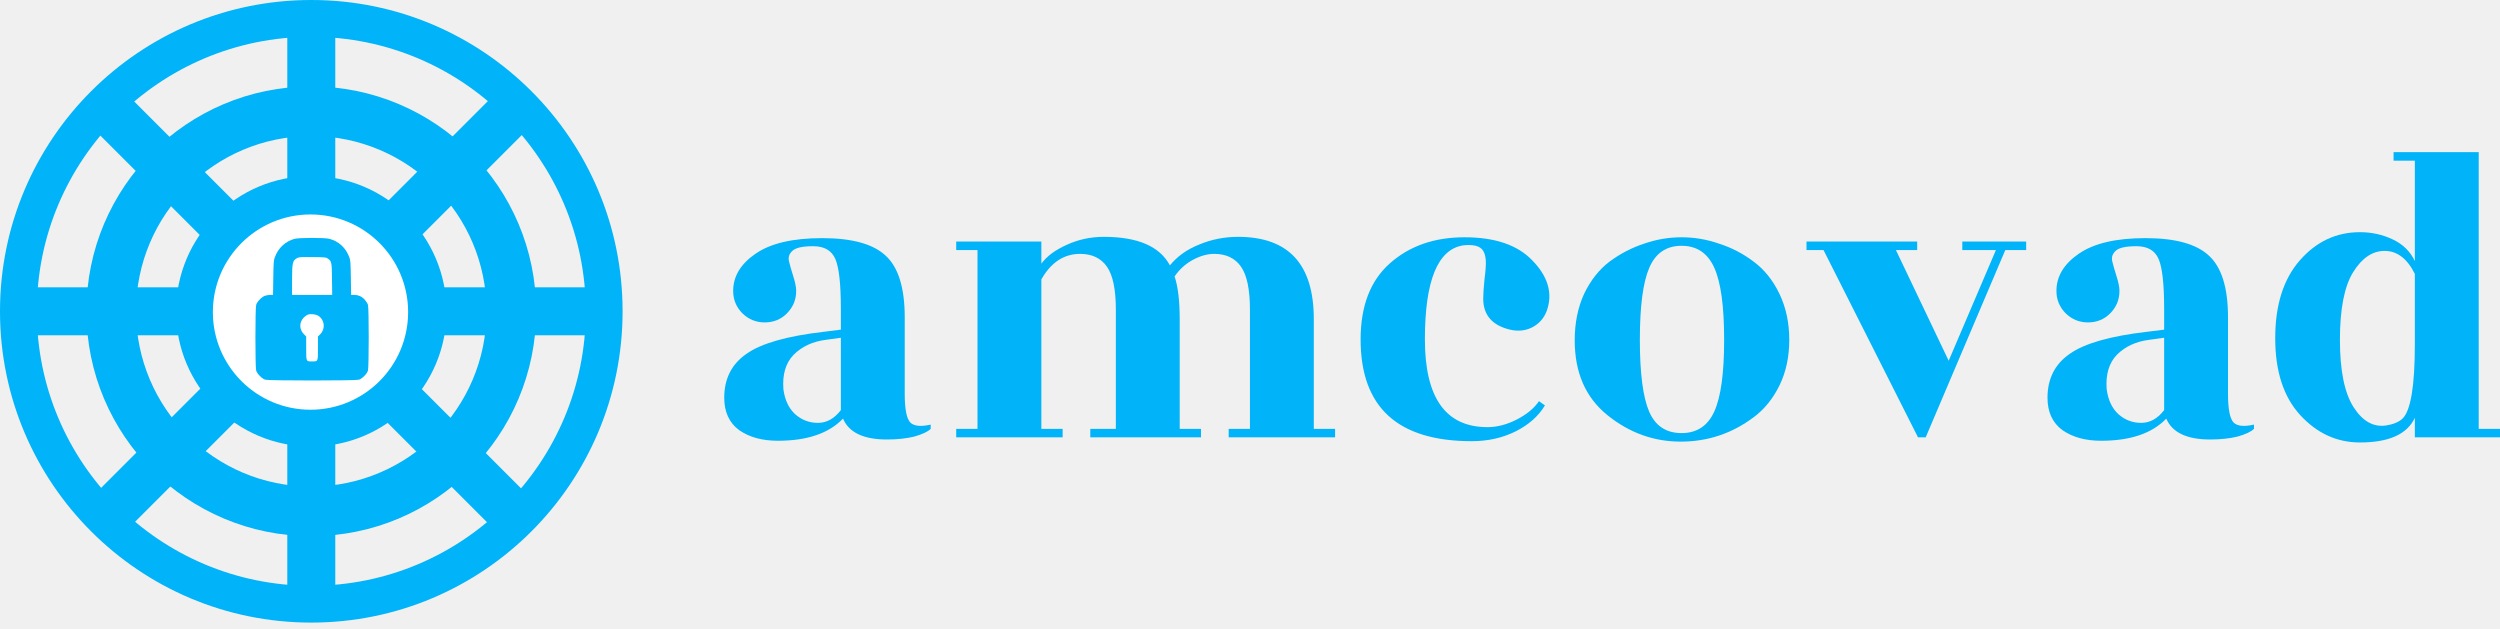
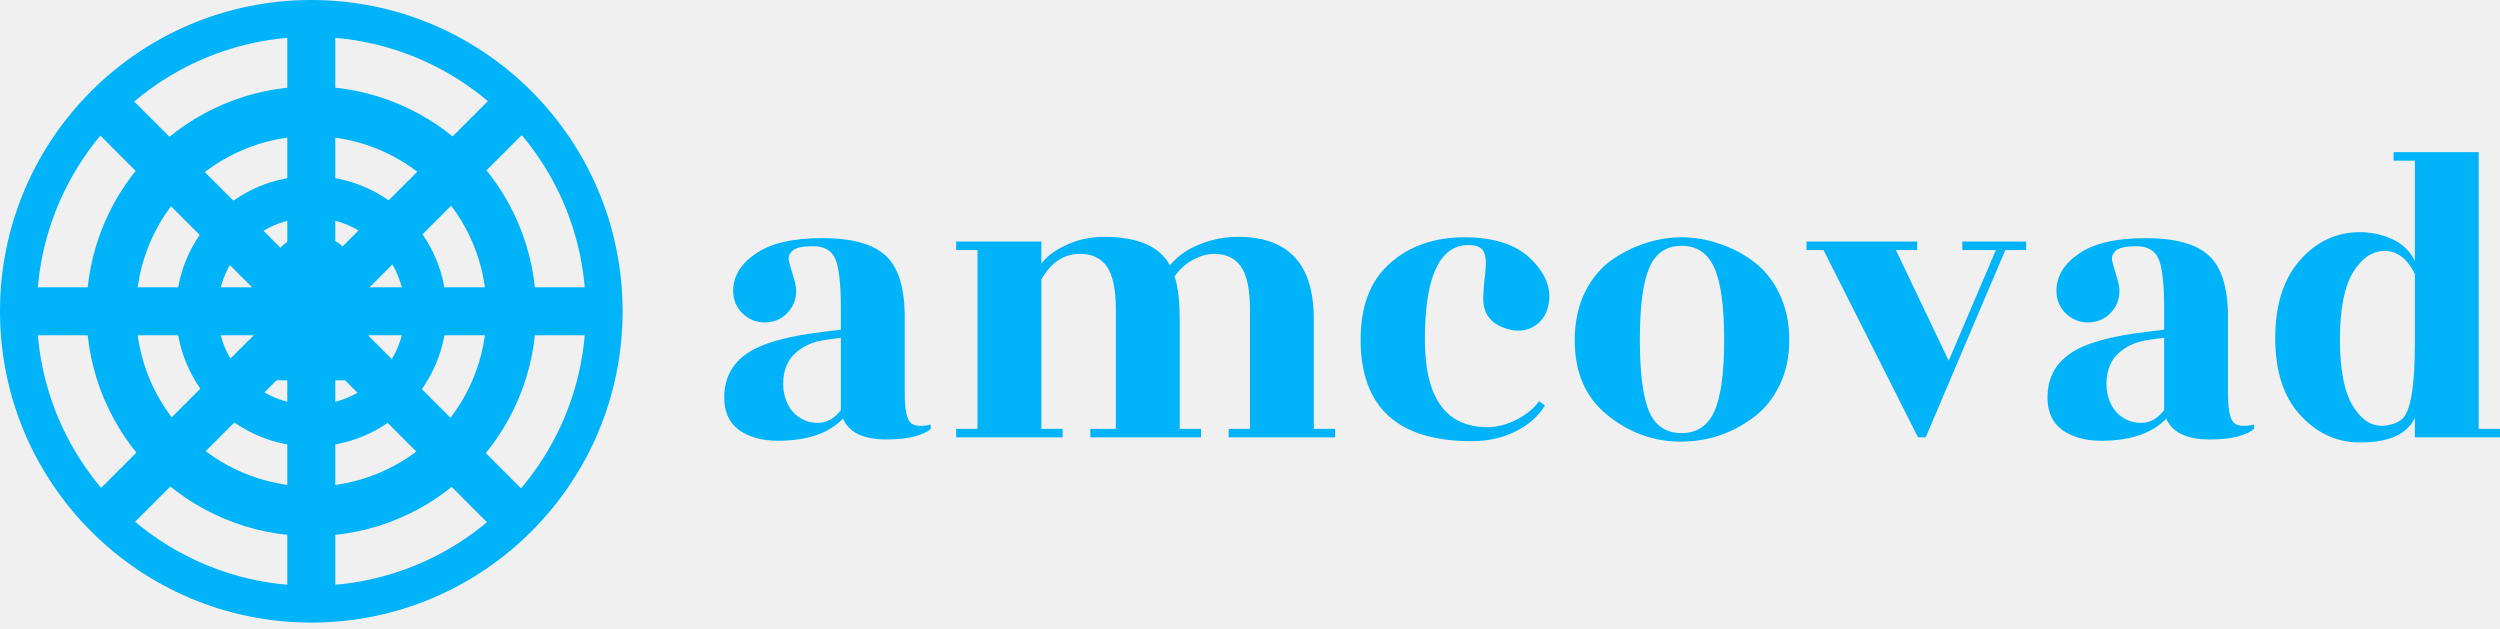
<svg xmlns="http://www.w3.org/2000/svg" width="167" height="42" viewBox="0 0 167 42" fill="none">
  <path d="M62.171 28.647C61.981 28.836 61.621 29.007 61.09 29.159C60.559 29.291 59.943 29.358 59.242 29.358C57.687 29.358 56.711 28.893 56.313 27.964C55.365 28.95 53.914 29.443 51.962 29.443C50.919 29.443 50.056 29.206 49.374 28.732C48.71 28.239 48.379 27.519 48.379 26.571C48.379 25.3 48.872 24.324 49.857 23.642C50.843 22.94 52.568 22.447 55.033 22.163L56.17 22.021V20.627C56.17 18.978 56.047 17.869 55.801 17.3C55.554 16.731 55.061 16.447 54.322 16.447C53.602 16.447 53.137 16.551 52.929 16.76C52.72 16.95 52.644 17.177 52.701 17.442C52.758 17.689 52.853 18.021 52.986 18.438C53.118 18.855 53.185 19.186 53.185 19.433C53.185 20.021 52.976 20.523 52.559 20.94C52.161 21.338 51.668 21.537 51.08 21.537C50.511 21.537 50.019 21.338 49.602 20.94C49.184 20.523 48.976 20.021 48.976 19.433C48.976 18.466 49.469 17.641 50.455 16.959C51.459 16.258 52.948 15.907 54.919 15.907C56.91 15.907 58.322 16.295 59.156 17.073C60.01 17.85 60.436 19.224 60.436 21.196V26.315C60.436 27.32 60.559 27.955 60.806 28.22C61.052 28.467 61.507 28.514 62.171 28.362V28.647ZM52.331 26.002C52.426 26.722 52.692 27.282 53.128 27.68C53.564 28.059 54.066 28.248 54.635 28.248C55.223 28.248 55.734 27.964 56.17 27.395V22.561L55.147 22.703C54.275 22.817 53.564 23.149 53.014 23.699C52.483 24.248 52.256 25.016 52.331 26.002Z" fill="#01B3F8" />
  <path d="M87.762 28.647H89.184V29.215H82.075V28.647H83.496V20.684C83.496 19.338 83.297 18.381 82.899 17.812C82.501 17.243 81.904 16.959 81.108 16.959C80.653 16.959 80.179 17.092 79.686 17.357C79.193 17.622 78.785 17.992 78.463 18.466C78.691 19.149 78.804 20.096 78.804 21.31V28.647H80.226V29.215H72.832V28.647H74.539V20.684C74.539 19.338 74.34 18.381 73.942 17.812C73.543 17.243 72.946 16.959 72.15 16.959C71.069 16.959 70.207 17.528 69.562 18.665V28.647H70.984V29.215H63.875V28.647H65.297V16.703H63.875V16.134H69.562V17.613C69.922 17.12 70.482 16.703 71.24 16.362C72.017 16.002 72.852 15.821 73.743 15.821C75.999 15.821 77.468 16.456 78.15 17.727C78.643 17.12 79.297 16.656 80.112 16.333C80.928 15.992 81.79 15.821 82.7 15.821C86.075 15.821 87.762 17.651 87.762 21.31V28.647Z" fill="#01B3F8" />
  <path d="M90.889 22.675C90.889 20.438 91.543 18.741 92.851 17.585C94.159 16.428 95.818 15.85 97.828 15.85C99.856 15.85 101.364 16.362 102.349 17.386C103.335 18.39 103.686 19.433 103.402 20.514C103.25 21.101 102.928 21.537 102.435 21.822C101.961 22.087 101.439 22.154 100.871 22.021C99.676 21.736 99.079 21.044 99.079 19.945C99.079 19.66 99.108 19.234 99.164 18.665C99.24 18.078 99.269 17.651 99.25 17.386C99.231 17.12 99.174 16.912 99.079 16.76C98.889 16.438 98.444 16.314 97.743 16.39C96.036 16.656 95.183 18.75 95.183 22.675C95.183 26.58 96.577 28.533 99.363 28.533C100.008 28.533 100.662 28.362 101.326 28.021C101.989 27.68 102.482 27.272 102.804 26.798L103.202 27.083C102.766 27.803 102.112 28.381 101.24 28.817C100.368 29.253 99.392 29.471 98.311 29.471C93.363 29.471 90.889 27.206 90.889 22.675Z" fill="#01B3F8" />
  <path d="M110.168 27.509C110.585 28.457 111.305 28.931 112.329 28.931C113.353 28.931 114.082 28.448 114.519 27.481C114.955 26.514 115.173 24.921 115.173 22.703C115.173 20.466 114.955 18.864 114.519 17.897C114.082 16.912 113.353 16.419 112.329 16.419C111.305 16.419 110.585 16.912 110.168 17.897C109.751 18.864 109.542 20.466 109.542 22.703C109.542 24.94 109.751 26.542 110.168 27.509ZM112.272 29.5C110.471 29.5 108.841 28.912 107.381 27.737C105.921 26.561 105.191 24.893 105.191 22.732C105.191 21.575 105.4 20.542 105.817 19.632C106.253 18.722 106.821 18.002 107.523 17.471C108.243 16.94 109.011 16.542 109.826 16.276C110.642 15.992 111.476 15.85 112.329 15.85C113.182 15.85 114.016 15.992 114.831 16.276C115.665 16.542 116.433 16.94 117.135 17.471C117.855 18.002 118.433 18.722 118.869 19.632C119.305 20.542 119.523 21.566 119.523 22.703C119.523 23.841 119.305 24.855 118.869 25.746C118.433 26.637 117.855 27.348 117.135 27.879C115.694 28.959 114.073 29.5 112.272 29.5Z" fill="#01B3F8" />
  <path d="M135.348 16.134V16.703H133.954L128.636 29.215H128.124L121.811 16.703H120.674V16.134H128.068V16.703H126.646L130.172 24.097L133.328 16.703H131.082V16.134H135.348Z" fill="#01B3F8" />
  <path d="M150.565 28.647C150.376 28.836 150.015 29.007 149.485 29.159C148.954 29.291 148.338 29.358 147.636 29.358C146.082 29.358 145.105 28.893 144.707 27.964C143.759 28.95 142.309 29.443 140.356 29.443C139.314 29.443 138.451 29.206 137.768 28.732C137.105 28.239 136.773 27.519 136.773 26.571C136.773 25.3 137.266 24.324 138.252 23.642C139.238 22.94 140.963 22.447 143.427 22.163L144.565 22.021V20.627C144.565 18.978 144.442 17.869 144.195 17.3C143.949 16.731 143.456 16.447 142.717 16.447C141.996 16.447 141.532 16.551 141.323 16.76C141.115 16.95 141.039 17.177 141.096 17.442C141.153 17.689 141.247 18.021 141.38 18.438C141.513 18.855 141.579 19.186 141.579 19.433C141.579 20.021 141.371 20.523 140.953 20.94C140.555 21.338 140.062 21.537 139.475 21.537C138.906 21.537 138.413 21.338 137.996 20.94C137.579 20.523 137.37 20.021 137.37 19.433C137.37 18.466 137.863 17.641 138.849 16.959C139.854 16.258 141.342 15.907 143.314 15.907C145.304 15.907 146.717 16.295 147.551 17.073C148.404 17.85 148.831 19.224 148.831 21.196V26.315C148.831 27.32 148.954 27.955 149.2 28.22C149.447 28.467 149.902 28.514 150.565 28.362V28.647ZM140.726 26.002C140.821 26.722 141.086 27.282 141.522 27.68C141.958 28.059 142.461 28.248 143.029 28.248C143.617 28.248 144.129 27.964 144.565 27.395V22.561L143.541 22.703C142.669 22.817 141.958 23.149 141.408 23.699C140.878 24.248 140.65 25.016 140.726 26.002Z" fill="#01B3F8" />
  <path d="M157.644 29.557C156.108 29.557 154.781 28.95 153.663 27.737C152.544 26.523 151.985 24.808 151.985 22.59C151.985 20.371 152.535 18.637 153.634 17.386C154.734 16.134 156.07 15.509 157.644 15.509C158.421 15.509 159.151 15.67 159.834 15.992C160.516 16.314 161.009 16.798 161.312 17.442V10.731H159.89V10.162H165.578V28.647H167V29.215H161.312V27.907C160.8 29.007 159.578 29.557 157.644 29.557ZM161.312 22.988V18.296C160.8 17.272 160.127 16.76 159.293 16.76C158.478 16.76 157.777 17.234 157.189 18.182C156.601 19.13 156.307 20.637 156.307 22.703C156.307 24.751 156.611 26.248 157.217 27.196C157.824 28.144 158.554 28.552 159.407 28.419C159.881 28.343 160.241 28.192 160.488 27.964C161.037 27.433 161.312 25.774 161.312 22.988Z" fill="#01B3F8" />
  <path fill-rule="evenodd" clip-rule="evenodd" d="M20.794 41.589C32.279 41.589 41.589 32.279 41.589 20.794C41.589 9.31 32.279 -6.10352e-05 20.794 -6.10352e-05C9.31 -6.10352e-05 0 9.31 0 20.794C0 32.279 9.31 41.589 20.794 41.589ZM20.794 39.13C30.921 39.13 39.13 30.921 39.13 20.794C39.13 10.668 30.921 2.459 20.794 2.459C10.668 2.459 2.459 10.668 2.459 20.794C2.459 30.921 10.668 39.13 20.794 39.13Z" fill="#01B3F8" />
  <path fill-rule="evenodd" clip-rule="evenodd" d="M20.794 35.815C29.09 35.815 35.816 29.09 35.816 20.794C35.816 12.498 29.09 5.773 20.794 5.773C12.498 5.773 5.773 12.498 5.773 20.794C5.773 29.09 12.498 35.815 20.794 35.815ZM20.794 32.501C27.26 32.501 32.501 27.26 32.501 20.794C32.501 14.329 27.26 9.087 20.794 9.087C14.329 9.087 9.087 14.329 9.087 20.794C9.087 27.26 14.329 32.501 20.794 32.501Z" fill="#01B3F8" />
  <rect x="19.192" y="0.551" width="3.204" height="40.486" fill="#01B3F8" />
  <rect x="0.551" y="22.396" width="3.204" height="40.486" transform="rotate(-90 0.55127 22.3962)" fill="#01B3F8" />
  <rect x="34.124" y="5.219" width="3.207" height="40.739" transform="rotate(45 34.1245 5.21881)" fill="#01B3F8" />
  <rect x="5.234" y="7.586" width="3.207" height="40.686" transform="rotate(-45 5.23389 7.5863)" fill="#01B3F8" />
  <path fill-rule="evenodd" clip-rule="evenodd" d="M20.794 29.828C25.784 29.828 29.828 25.784 29.828 20.794C29.828 15.805 25.784 11.76 20.794 11.76C15.805 11.76 11.76 15.805 11.76 20.794C11.76 25.784 15.805 29.828 20.794 29.828ZM20.794 27.049C24.248 27.049 27.049 24.248 27.049 20.794C27.049 17.34 24.248 14.54 20.794 14.54C17.34 14.54 14.54 17.34 14.54 20.794C14.54 24.248 17.34 27.049 20.794 27.049Z" fill="#01B3F8" />
-   <circle cx="20.741" cy="20.848" r="6.522" fill="white" />
+   <circle cx="20.741" cy="20.848" r="6.522" fill="neutral-white" />
  <path fill-rule="evenodd" clip-rule="evenodd" d="M19.675 15.955C19.062 16.121 18.583 16.569 18.359 17.186C18.281 17.401 18.272 17.516 18.256 18.561L18.239 19.701H18.06C17.962 19.701 17.809 19.723 17.72 19.75C17.503 19.814 17.177 20.143 17.113 20.36C17.045 20.593 17.045 24.522 17.113 24.754C17.177 24.972 17.503 25.3 17.72 25.365C17.952 25.434 23.741 25.434 23.973 25.365C24.19 25.3 24.516 24.972 24.58 24.754C24.647 24.525 24.648 20.592 24.581 20.366C24.555 20.28 24.457 20.123 24.364 20.018C24.172 19.803 23.939 19.701 23.64 19.701H23.454L23.437 18.561C23.421 17.516 23.412 17.401 23.334 17.186C23.107 16.56 22.628 16.117 22.001 15.953C21.691 15.871 19.977 15.873 19.675 15.955ZM21.901 17.275C22.155 17.457 22.165 17.507 22.178 18.66L22.191 19.701H20.849H19.507L19.509 18.72C19.511 17.523 19.543 17.393 19.875 17.226C19.98 17.172 20.14 17.164 20.886 17.172C21.743 17.182 21.776 17.186 21.901 17.275ZM21.279 21.104C21.691 21.379 21.748 21.967 21.396 22.321L21.24 22.478V23.249C21.24 24.166 21.25 24.144 20.846 24.144C20.443 24.144 20.453 24.166 20.453 23.249V22.478L20.298 22.322C19.982 22.004 19.981 21.524 20.296 21.208C20.381 21.123 20.508 21.035 20.579 21.013C20.786 20.95 21.11 20.992 21.279 21.104Z" fill="#01B3F8" />
</svg>
